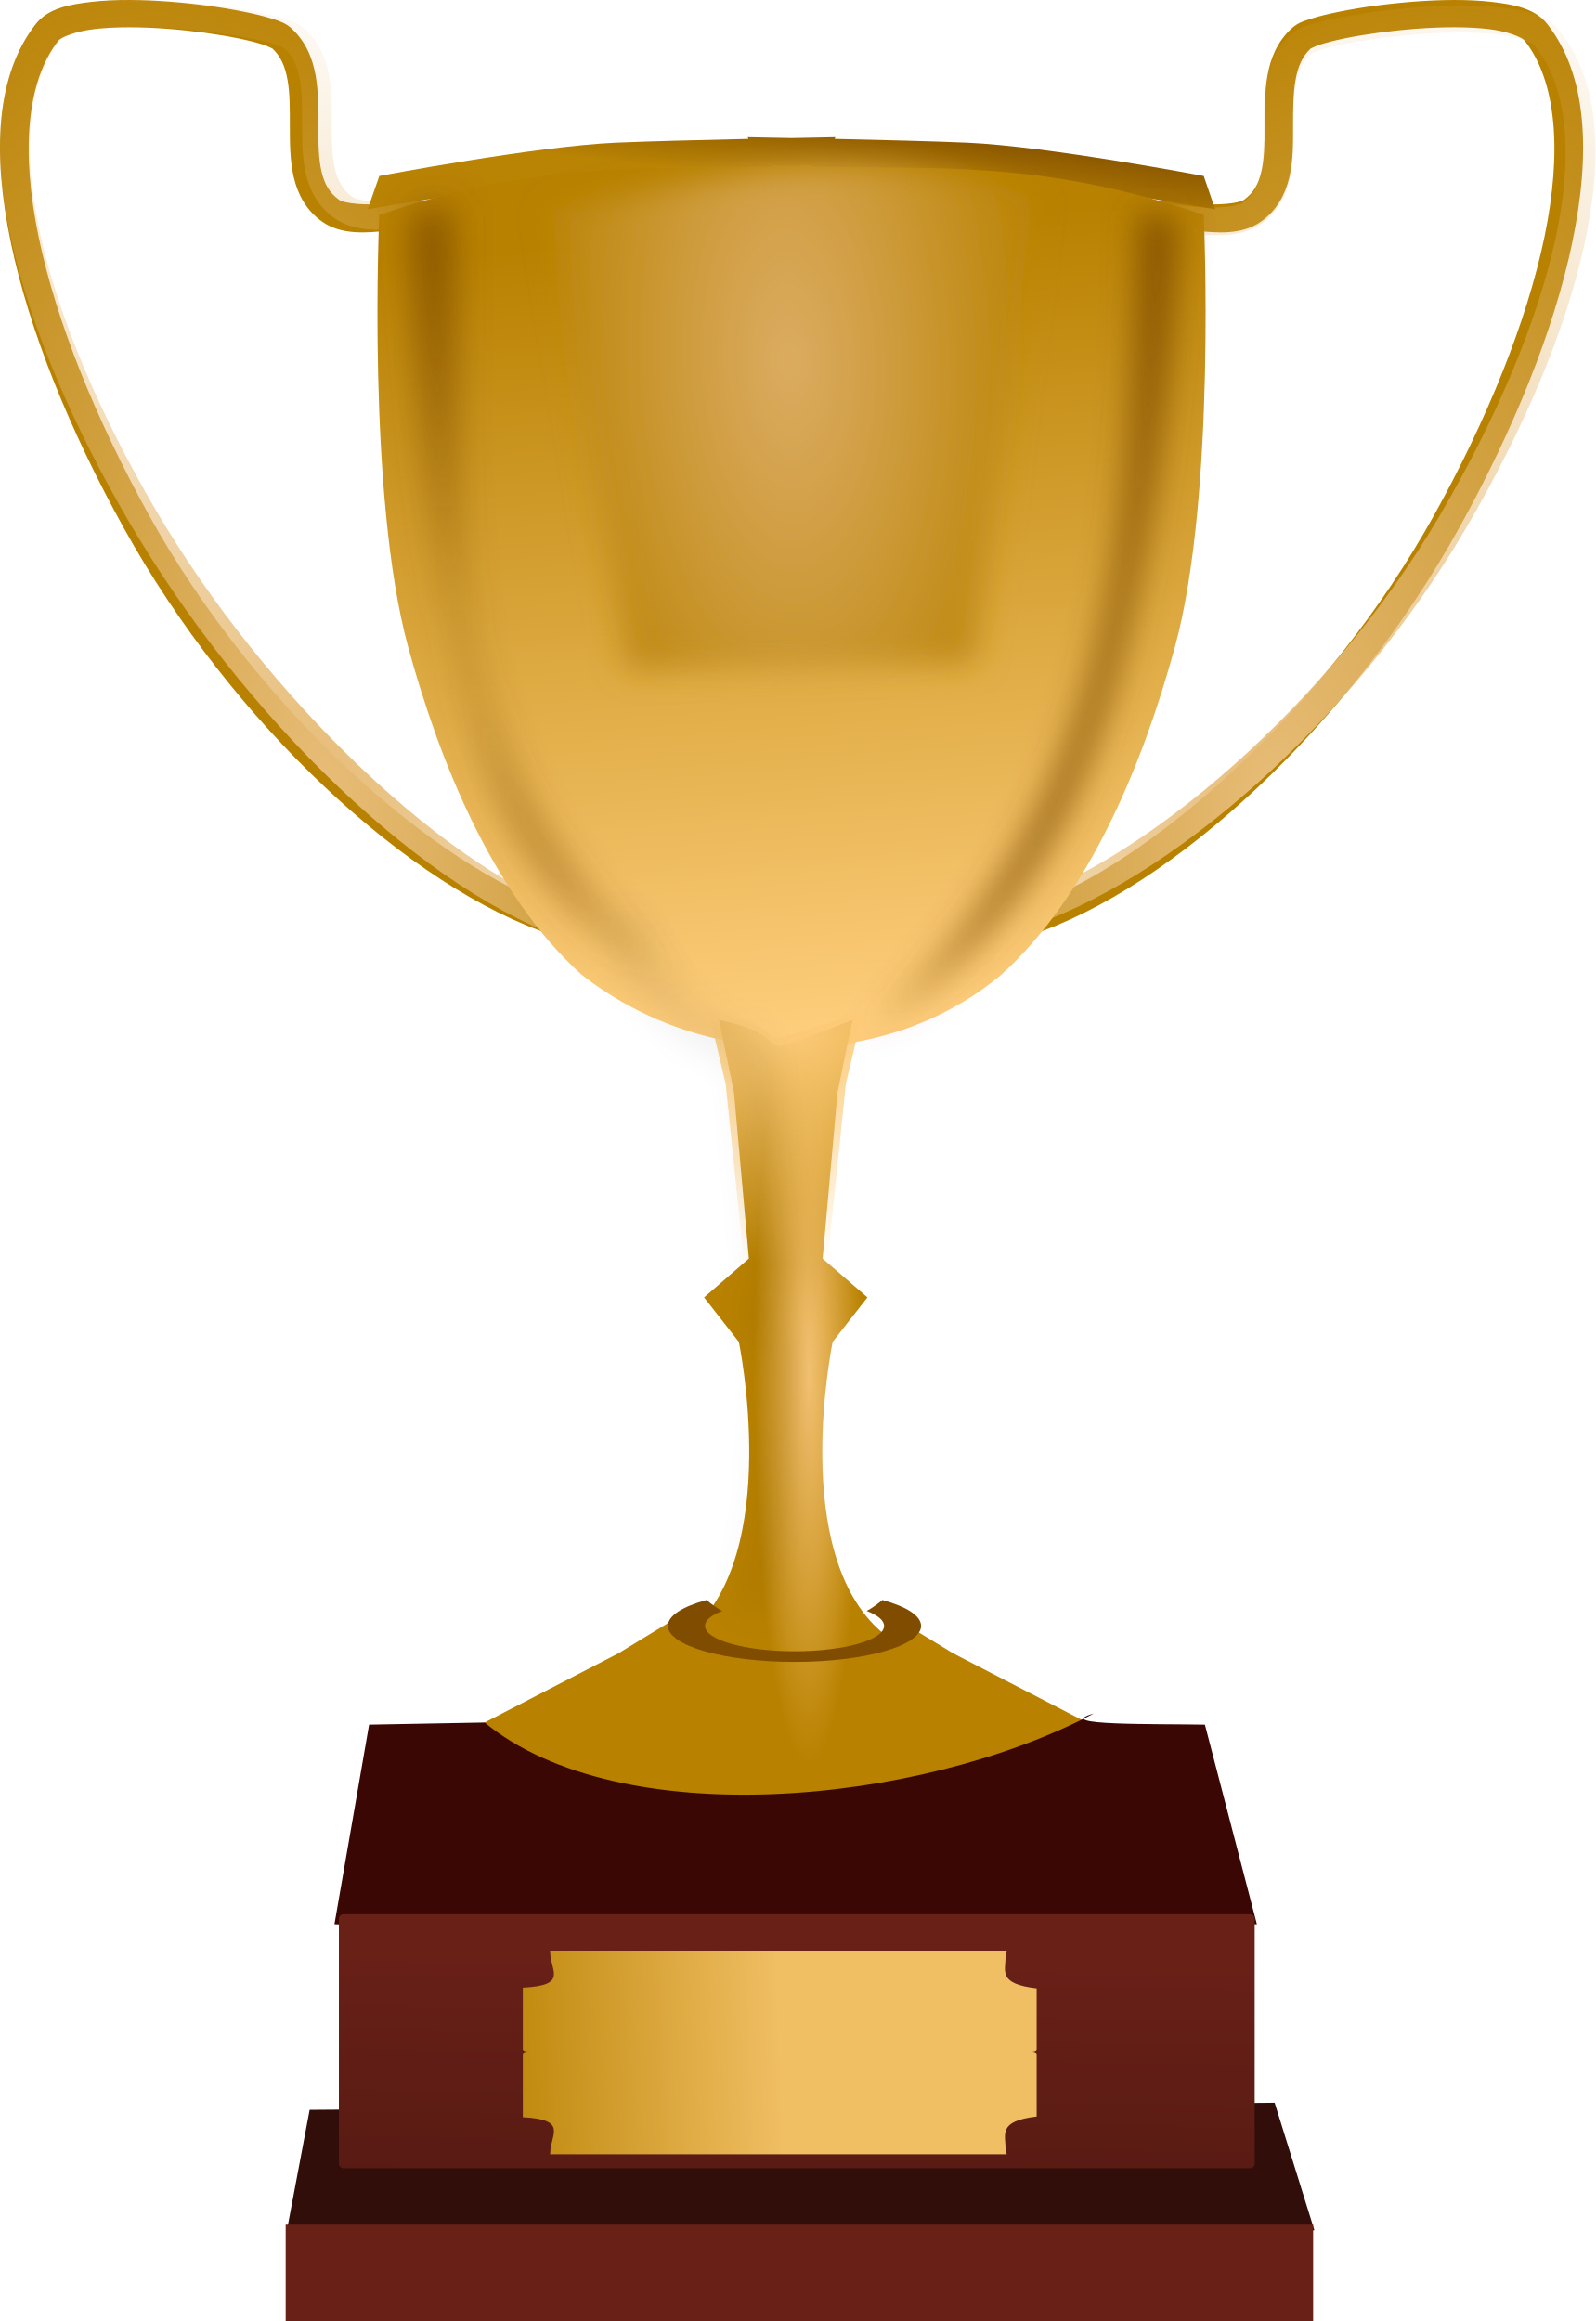
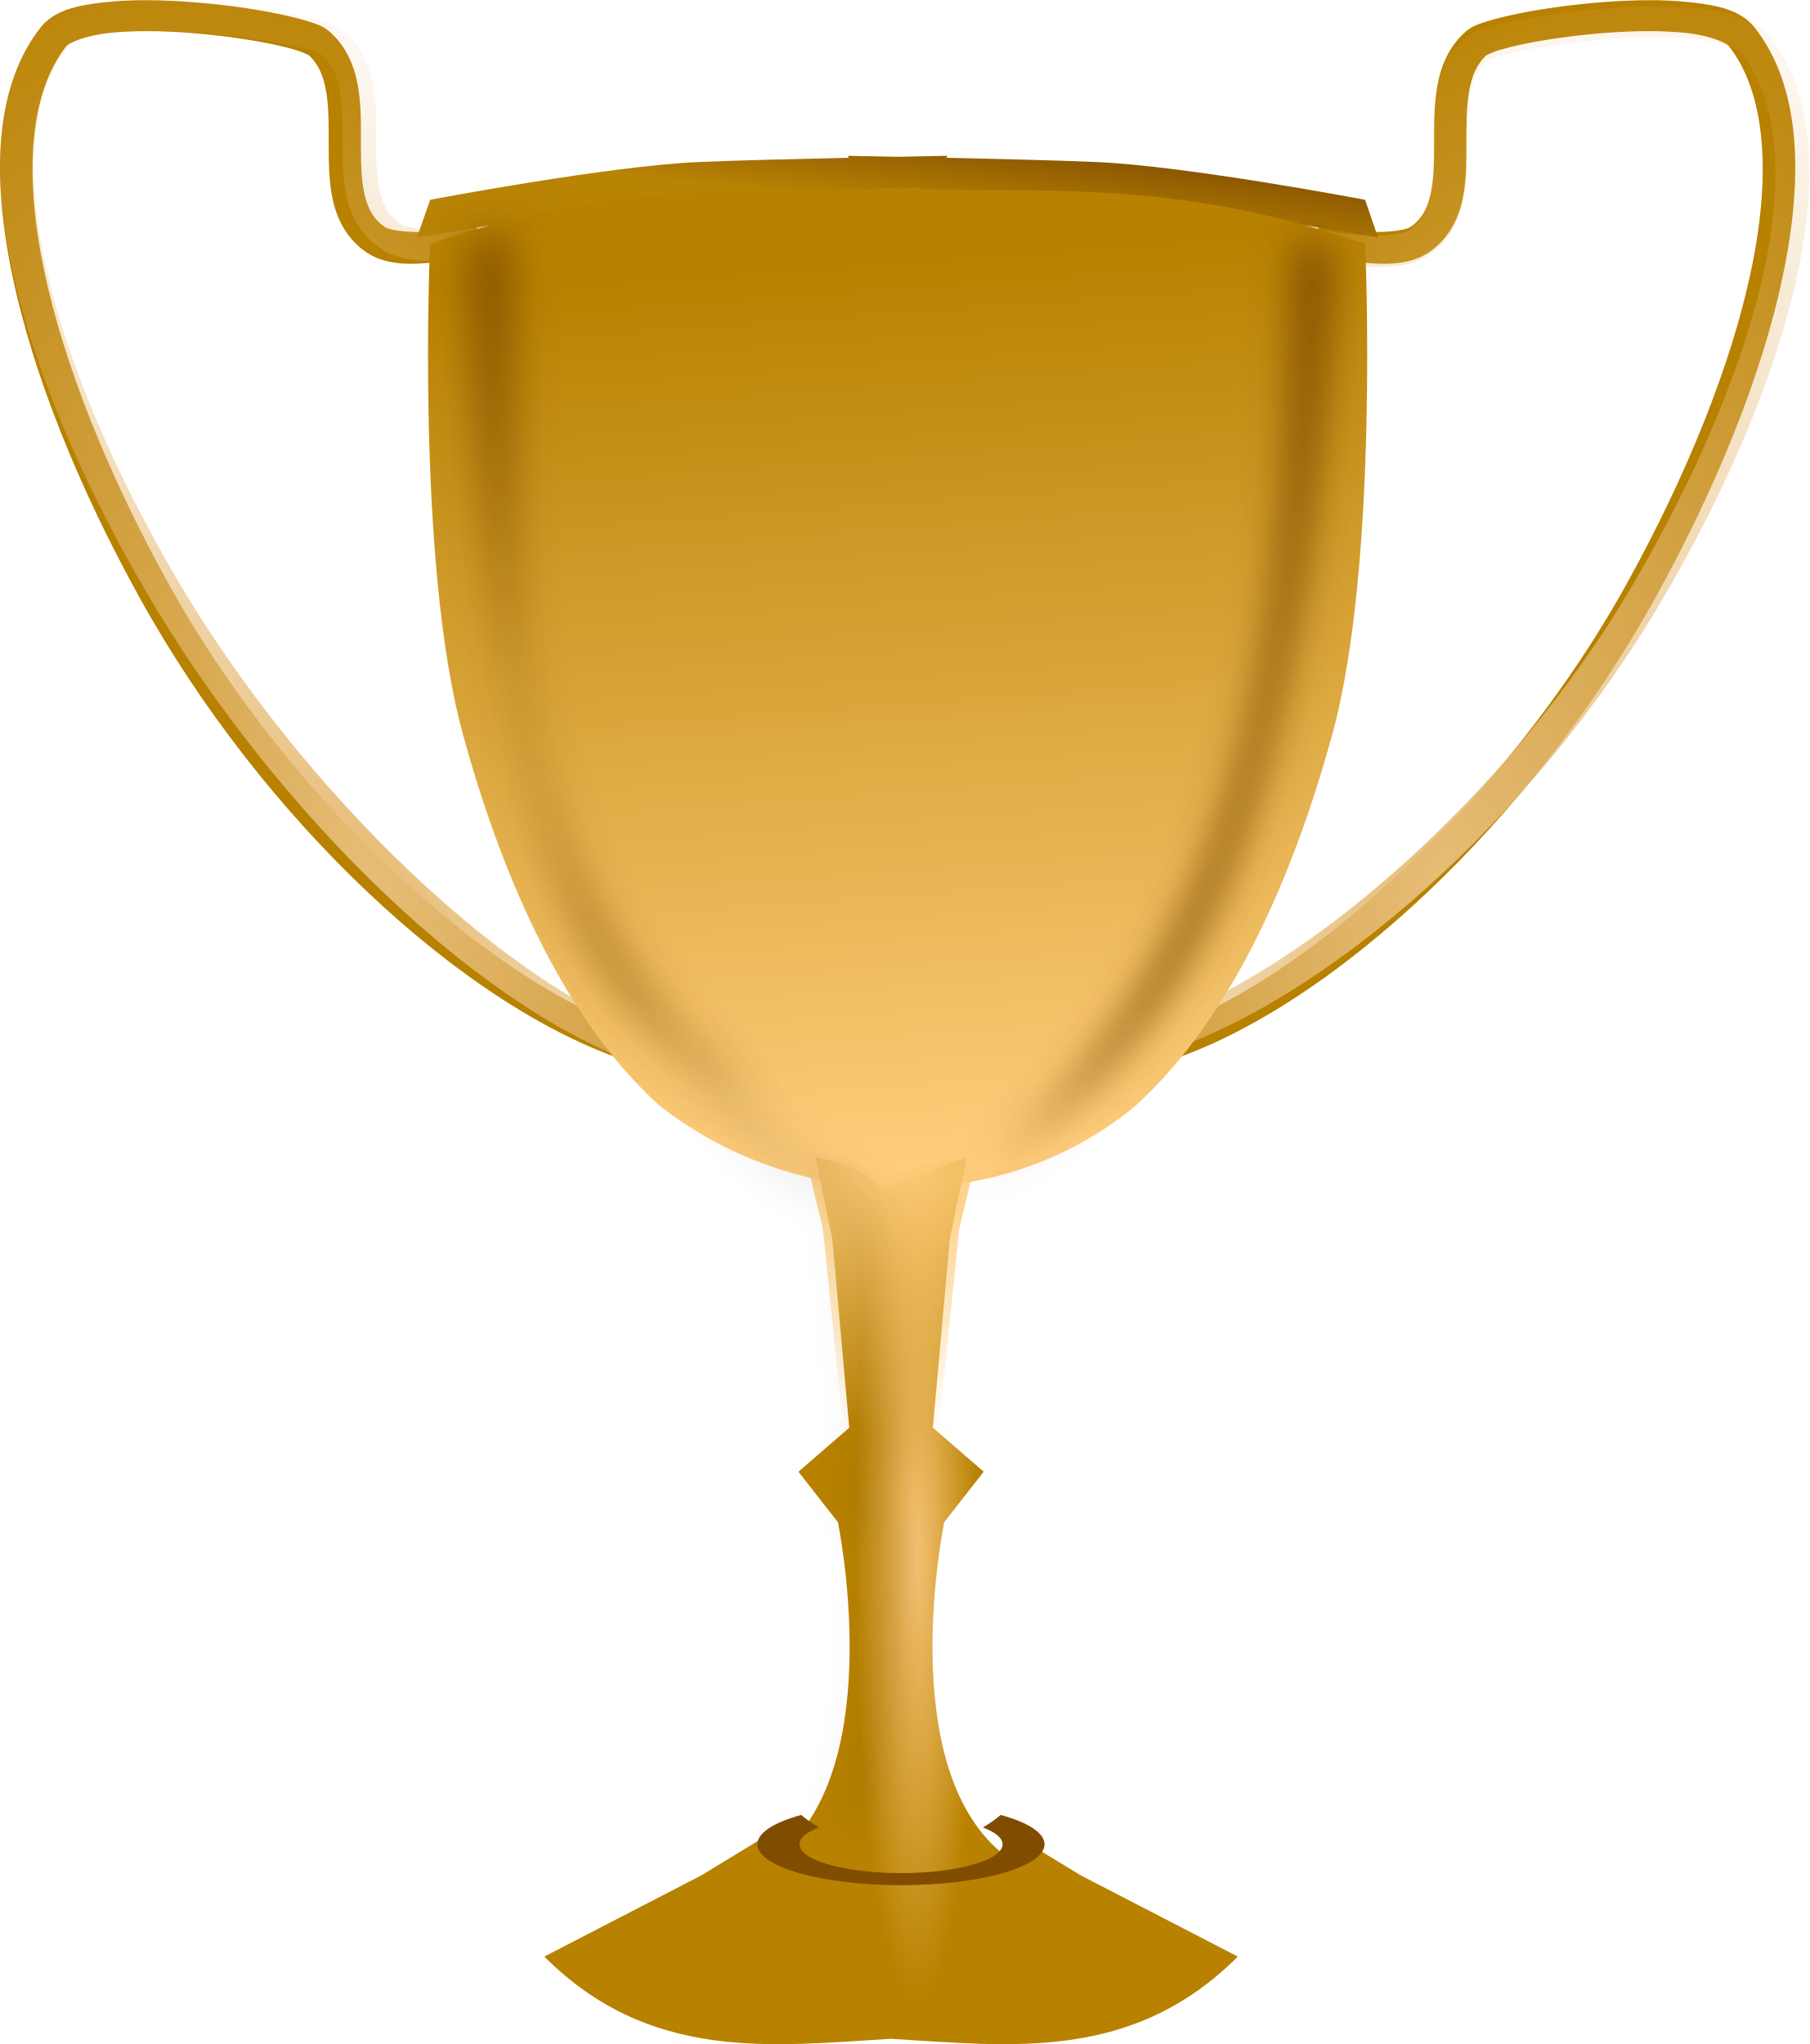
- <svg xmlns="http://www.w3.org/2000/svg" xmlns:xlink="http://www.w3.org/1999/xlink" width="31.22mm" height="45.418mm" viewBox="0 0 31.22 45.418" version="1.1" id="svg8">
-   <defs id="defs2">
-     <filter id="m">
-       <feGaussianBlur id="feGaussianBlur815" stdDeviation="2.732" />
+ <svg xmlns="http://www.w3.org/2000/svg" xmlns:xlink="http://www.w3.org/1999/xlink" width="31.22mm" height="35.265mm" version="1.1" viewBox="0 0 31.22 35.265">
+   <defs>
+     <filter id="o" x="-.138" y="-.051" width="1.276" height="1.102">
+       <feGaussianBlur stdDeviation="3.252" />
    </filter>
-     <filter height="1.102" width="1.276" y="-0.051" x="-0.138" id="o">
-       <feGaussianBlur id="feGaussianBlur818" stdDeviation="3.252" />
+     <filter id="n" x="-.127" y="-.047" width="1.255" height="1.094">
+       <feGaussianBlur stdDeviation="3.001" />
    </filter>
-     <filter height="1.094" width="1.255" y="-0.047" x="-0.127" id="n">
-       <feGaussianBlur id="feGaussianBlur821" stdDeviation="3.001" />
-     </filter>
-     <filter height="1.135" width="1.573" y="-0.067" x="-0.286" id="l">
-       <feGaussianBlur id="feGaussianBlur824" stdDeviation="2.148" />
-     </filter>
-     <filter height="9.171" width="1.266" y="-4.085" x="-0.133" id="k">
-       <feGaussianBlur id="feGaussianBlur827" stdDeviation="9.362" />
+     <filter id="l" x="-.286" y="-.067" width="1.573" height="1.135">
+       <feGaussianBlur stdDeviation="2.148" />
    </filter>
    <linearGradient id="a">
-       <stop id="stop830" offset="0" stop-color="#e7bc77" />
-       <stop id="stop832" offset="1" stop-opacity="0" stop-color="#e7bc77" />
+       <stop stop-color="#e7bc77" offset="0" />
+       <stop stop-color="#e7bc77" stop-opacity="0" offset="1" />
    </linearGradient>
-     <linearGradient gradientUnits="userSpaceOnUse" y2="284" y1="231.06" x2="64.283" x1="65.269" id="i">
-       <stop id="stop835" offset="0" stop-color="#692017" />
-       <stop id="stop837" offset="1" stop-color="#46150f" />
+     <linearGradient id="h" x1="88.013" x2="94.416" y1="41.805" y2="129.76" gradientUnits="userSpaceOnUse">
+       <stop stop-color="#b88100" offset="0" />
+       <stop stop-color="#fecd7b" offset="1" />
    </linearGradient>
-     <linearGradient gradientUnits="userSpaceOnUse" y2="129.76" y1="41.805" x2="94.416" x1="88.013" id="h">
-       <stop id="stop840" offset="0" stop-color="#b88100" />
-       <stop id="stop842" offset="1" stop-color="#fecd7b" />
+     <linearGradient id="g" x1="107.5" x2="106.5" y1="28" y2="36.5" gradientUnits="userSpaceOnUse">
+       <stop stop-color="#804d00" offset="0" />
+       <stop stop-color="#b98304" offset="1" />
    </linearGradient>
-     <linearGradient gradientUnits="userSpaceOnUse" y2="36.5" y1="28" x2="106.5" x1="107.5" id="g">
-       <stop id="stop845" offset="0" stop-color="#804d00" />
-       <stop id="stop847" offset="1" stop-color="#b98304" />
-     </linearGradient>
-     <linearGradient gradientUnits="userSpaceOnUse" gradientTransform="matrix(1,0,0,1.2162,0,-965.81)" y2="995.36" y1="993.86" x2="64.5" x1="98.5" id="j">
-       <stop id="stop850" offset="0" stop-color="#f0be63" />
-       <stop id="stop852" offset="1" stop-color="#b88100" />
-     </linearGradient>
-     <radialGradient gradientUnits="userSpaceOnUse" gradientTransform="matrix(-1.1182,0.05513,-0.09068,-2.5015,-764.72,1065.3)" r="42.421" cy="316.24" cx="-197.15" id="b">
-       <stop id="stop855" offset="0" stop-color="#dcac62" />
-       <stop id="stop857" offset="1" stop-color="#b88100" />
+     <radialGradient id="f" cx="-192.94" cy="403.74" r="62.047" gradientTransform="matrix(-6.2412e-8 .41682 -.75285 -9.9457e-8 403.49 210.47)" gradientUnits="userSpaceOnUse">
+       <stop stop-color="#fcca77" offset="0" />
+       <stop stop-color="#fcca77" stop-opacity="0" offset="1" />
    </radialGradient>
-     <radialGradient gradientUnits="userSpaceOnUse" gradientTransform="matrix(-6.2412e-8,0.41682,-0.75285,-9.9457e-8,403.49,210.47)" r="62.047" cy="403.74" cx="-192.94" id="f">
-       <stop id="stop860" offset="0" stop-color="#fcca77" />
-       <stop id="stop862" offset="1" stop-opacity="0" stop-color="#fcca77" />
+     <radialGradient id="e" cx="-188.9" cy="456.47" r="62.047" gradientTransform="matrix(-.0979 7.1629e-8 -4.4104e-7 -.69934 83.203 487.13)" gradientUnits="userSpaceOnUse">
+       <stop stop-color="#f6c374" offset="0" />
+       <stop stop-color="#b88100" offset="1" />
    </radialGradient>
-     <radialGradient gradientUnits="userSpaceOnUse" gradientTransform="matrix(-0.0979,7.1629e-8,-4.4104e-7,-0.69934,83.203,487.13)" r="62.047" cy="456.47" cx="-188.9" id="e">
-       <stop id="stop865" offset="0" stop-color="#f6c374" />
-       <stop id="stop867" offset="1" stop-color="#b88100" />
-     </radialGradient>
-     <radialGradient xlink:href="#a" gradientUnits="userSpaceOnUse" gradientTransform="matrix(-0.61828,-1.9302,1.0465,-0.30931,-456.37,-327.18)" r="49.711" cy="320.53" cx="-273.75" id="d" />
-     <radialGradient xlink:href="#a" gradientUnits="userSpaceOnUse" gradientTransform="matrix(0.61828,-1.9302,-1.0465,-0.30931,657.37,-326.56)" r="49.711" cy="320.53" cx="-273.75" id="c" />
+     <radialGradient id="d" cx="-273.75" cy="320.53" r="49.711" gradientTransform="matrix(-.61828 -1.9302 1.0465 -.30931 -456.37 -327.18)" gradientUnits="userSpaceOnUse" xlink:href="#a" />
+     <radialGradient id="c" cx="-273.75" cy="320.53" r="49.711" gradientTransform="matrix(.61828 -1.9302 -1.0465 -.30931 657.37 -326.56)" gradientUnits="userSpaceOnUse" xlink:href="#a" />
  </defs>
-   <g id="layer1" transform="translate(-60.67557,-116.7615)">
-     <g id="g973" transform="matrix(0.1763889,0,0,0.1763889,58.55887,114.0262)">
-       <path id="path874" d="m 173.25,15.508 c -1.458,0.004 -2.961,0.076 -4.457,0.19 -2.992,0.229 -5.922,0.642 -8.28,1.123 -1.179,0.24 -2.221,0.49 -3.07,0.761 -0.849,0.271 -1.451,0.447 -2.12,1.047 -1.613,1.446 -2.374,3.34 -2.714,5.233 -0.34,1.893 -0.317,3.828 -0.317,5.67 5.2e-4,1.843 -0.031,3.59 -0.357,4.985 -0.326,1.395 -0.857,2.399 -1.941,3.159 -0.585,0.409 -2.955,0.641 -5.051,0.419 -2.096,-0.223 -3.882,-0.666 -3.882,-0.666 l -0.792,2.93 c 0,0 1.979,0.492 4.338,0.742 2.359,0.251 5.131,0.494 7.25,-0.989 1.801,-1.261 2.738,-3.078 3.169,-4.928 0.432,-1.851 0.417,-3.789 0.416,-5.651 -5.2e-4,-1.862 0.007,-3.652 0.277,-5.157 0.27,-1.505 0.765,-2.662 1.743,-3.539 -0.17,0.153 0.31,-0.163 0.99,-0.381 0.681,-0.217 1.615,-0.461 2.714,-0.685 2.197,-0.448 5.031,-0.847 7.884,-1.066 2.853,-0.218 5.734,-0.238 8.003,0.019 2.268,0.257 3.812,0.952 4.081,1.294 3.546,4.525 4.153,12.335 2.199,21.749 -1.954,9.414 -6.385,20.327 -12.262,30.921 -11.754,21.187 -31.531,39.039 -45.916,43.744 l 1.01,2.873 c 16.125,-5.275 35.699,-23.596 47.679,-45.19 5.99,-10.797 10.538,-21.927 12.579,-31.758 2.041,-9.831 1.678,-18.486 -2.773,-24.166 -1.351,-1.724 -3.622,-2.18 -6.22,-2.474 -1.299,-0.147 -2.722,-0.213 -4.18,-0.209 z" style="fill:#b88100" />
-       <path id="path876" d="m 174.04,16.123 c 1.52,-0.004 2.982,0.062 4.336,0.207 2.708,0.291 5.075,0.741 6.484,2.445 4.64,5.614 5.018,14.168 2.891,23.885 -2.127,9.717 -6.847,20.717 -13.091,31.389 -12.487,21.344 -32.827,39.428 -49.635,44.642 l -1.053,-2.84 c 14.994,-4.651 35.525,-22.271 47.777,-43.212 6.126,-10.471 10.744,-21.256 12.781,-30.562 2.037,-9.306 1.404,-17.025 -2.292,-21.497 -0.28,-0.338 -1.889,-1.025 -4.253,-1.279 -2.364,-0.254 -5.368,-0.235 -8.342,-0.019 -2.974,0.216 -5.928,0.61 -8.218,1.053 -1.145,0.221 -2.119,0.462 -2.829,0.677 -0.71,0.215 -1.21,0.527 -1.032,0.376 -1.02,0.867 -1.535,2.011 -1.817,3.498 -0.282,1.487 -0.269,3.256 -0.268,5.097 5.5e-4,1.84 -0.004,3.757 -0.454,5.586 -0.45,1.829 -1.427,3.625 -3.304,4.871 -2.209,1.466 -5.098,1.226 -7.557,0.978 -2.459,-0.248 -4.522,-0.733 -4.522,-0.733 l 0.826,-2.896 c 0,0 1.862,0.438 4.047,0.658 2.185,0.22 4.656,-0.009 5.265,-0.414 1.131,-0.751 1.705,-1.743 2.044,-3.122 0.339,-1.379 0.372,-3.106 0.372,-4.928 -5.4e-4,-1.821 -0.045,-3.734 0.31,-5.604 0.354,-1.871 1.147,-3.743 2.829,-5.172 0.697,-0.593 1.345,-0.767 2.23,-1.034 0.885,-0.268 1.951,-0.515 3.18,-0.752 2.458,-0.475 5.512,-0.883 8.631,-1.11 1.559,-0.113 3.147,-0.185 4.666,-0.188 z" style="fill:url(#c)" />
-       <path id="path878" d="m 26.346,15.508 c -1.458,-0.004 -2.861,0.062 -4.16,0.209 -2.598,0.294 -4.869,0.75 -6.22,2.474 -4.451,5.68 -4.814,14.335 -2.773,24.166 2.04,9.831 6.569,20.961 12.559,31.758 11.98,21.595 31.574,39.916 47.699,45.19 l 1.01,-2.873 c -14.385,-4.706 -34.162,-22.557 -45.916,-43.744 -5.877,-10.594 -10.308,-21.506 -12.262,-30.921 -1.954,-9.415 -1.347,-17.225 2.199,-21.749 0.268,-0.342 1.812,-1.037 4.081,-1.294 2.268,-0.257 5.15,-0.238 8.003,-0.019 2.853,0.219 5.687,0.618 7.884,1.066 1.098,0.224 2.033,0.468 2.714,0.685 0.681,0.217 1.161,0.533 0.99,0.381 0.978,0.877 1.473,2.035 1.743,3.539 0.27,1.505 0.258,3.295 0.258,5.157 -5.2e-4,1.862 0.004,3.801 0.436,5.651 0.432,1.85 1.369,3.668 3.169,4.928 2.119,1.483 4.891,1.24 7.25,0.989 2.359,-0.251 4.338,-0.742 4.338,-0.742 l -0.792,-2.93 c 0,0 -1.787,0.443 -3.882,0.666 -2.096,0.223 -4.466,-0.009 -5.051,-0.419 -1.085,-0.759 -1.635,-1.763 -1.961,-3.159 -0.326,-1.395 -0.357,-3.143 -0.357,-4.985 5.2e-4,-1.843 0.043,-3.778 -0.297,-5.67 -0.34,-1.893 -1.101,-3.787 -2.714,-5.233 -0.669,-0.6 -1.29,-0.776 -2.139,-1.047 -0.849,-0.271 -1.871,-0.521 -3.051,-0.761 -2.358,-0.481 -5.288,-0.894 -8.28,-1.123 -1.496,-0.115 -3.019,-0.187 -4.477,-0.19 z" style="fill:#b88100" />
-       <path id="path880" d="m 26.954,15.508 c -1.52,-0.004 -2.982,0.062 -4.336,0.207 -2.708,0.291 -5.075,0.741 -6.484,2.445 -4.64,5.614 -5.018,14.168 -2.891,23.885 2.127,9.717 6.847,20.717 13.091,31.389 12.487,21.344 32.827,41.428 49.635,46.642 l 1.053,-2.84 c -14.994,-4.651 -35.525,-24.271 -47.777,-45.212 -6.126,-10.471 -10.744,-21.256 -12.781,-30.562 -2.037,-9.306 -1.404,-17.025 2.292,-21.497 0.28,-0.338 1.889,-1.025 4.253,-1.279 2.364,-0.254 5.368,-0.235 8.342,-0.019 2.974,0.216 5.928,0.61 8.218,1.053 1.145,0.221 2.119,0.462 2.829,0.677 0.71,0.215 1.21,0.527 1.032,0.376 1.02,0.867 1.535,2.011 1.817,3.498 0.282,1.487 0.269,3.256 0.268,5.097 -5.5e-4,1.84 0.004,3.757 0.454,5.586 0.45,1.829 1.427,3.625 3.304,4.871 2.209,1.466 5.099,1.226 7.557,0.978 2.459,-0.248 4.522,-0.733 4.522,-0.733 l -0.826,-2.896 c 0,0 -1.862,0.438 -4.047,0.658 -2.185,0.22 -4.656,-0.009 -5.265,-0.414 -1.131,-0.751 -1.705,-1.743 -2.044,-3.122 -0.339,-1.379 -0.372,-3.106 -0.372,-4.928 5.5e-4,-1.821 0.045,-3.734 -0.31,-5.604 -0.354,-1.871 -1.148,-3.743 -2.829,-5.172 -0.697,-0.593 -1.345,-0.767 -2.23,-1.034 -0.885,-0.268 -1.951,-0.515 -3.18,-0.752 -2.458,-0.475 -5.512,-0.883 -8.631,-1.11 -1.559,-0.113 -3.147,-0.185 -4.666,-0.188 z" style="fill:url(#d)" />
-       <path id="path882" d="m 46.35,249.57 107.05,-0.786 4.408,14.147 h -113.98 z" style="fill:#310e0a" />
-       <path id="path884" d="m 94.944,30.73 0.079,0.19 c -5.048,0.112 -10.94,0.256 -14.698,0.419 -8.835,0.381 -26.247,3.692 -26.247,3.692 l -1.288,3.692 c 0,0 18.718,-3.314 28.188,-3.692 6.343,-0.253 14.721,-0.754 18.838,-1.008 4.13,0.255 12.486,0.756 18.818,1.008 9.47,0.377 28.168,3.692 28.168,3.692 l -1.268,-3.692 c 0,0 -17.411,-3.31 -26.247,-3.692 -3.758,-0.162 -9.65,-0.307 -14.698,-0.419 L 104.669,30.73 99.816,30.825 C 97.988,30.79 94.943,30.73 94.943,30.73 Z" style="fill:url(#g)" />
-       <path id="path886" d="m 97.499,33.813 v 0.19 c -13.348,0.341 -25.524,-0.82 -43.421,5.347 0,0 -1.422,31.089 3.209,47.971 3.454,12.591 9.336,27.351 19.195,36.287 14.011,10.988 34.003,10.628 46.63,0 9.859,-8.936 15.76,-23.696 19.215,-36.287 4.631,-16.881 3.209,-47.971 3.209,-47.971 -17.906,-6.17 -30.085,-5.024 -43.441,-5.366 v -0.171 l -2.298,0.114 c -0.757,-0.03 -1.53,-0.07 -2.298,-0.114 z" style="fill:url(#h)" />
-       <path id="path888" d="m 91.761,128.65 1.657,8.002 1.657,18.482 -4.971,4.306 3.861,4.935 c 0,0 4.877,23.37 -5.456,32.212 -2.353,2.014 -2.14,-1.175 -2.14,-1.175 l -5.755,3.507 -15.368,7.945 c 10.325,10.323 22.174,8.747 33.911,8.041 11.738,0.706 23.603,2.282 33.928,-8.041 l -15.368,-7.945 -5.755,-3.507 c 0,0 0.213,3.189 -2.14,1.175 -10.333,-8.843 -5.456,-32.212 -5.456,-32.212 l 3.861,-4.935 -4.971,-4.306 1.657,-18.482 1.657,-8.002 c -13.445,5.184 -4.561,2.208 -14.812,0 z" style="fill:url(#e)" />
-       <path id="path890" d="m 65.764,206.6 -12.82,0.237 -3.844,22.136 c 36.987,1.329 64.854,0.282 102.33,0 l -5.765,-22.136 c -5.239,-0.104 -17.166,0.128 -12.32,-1.237 -19.431,10.211 -52.627,13.288 -67.586,1 z" style="fill:#3a0704" />
-       <path id="path892" d="m 90.378,193.01 c -2.649,0.725 -4.29,1.744 -4.29,2.873 0,2.206 6.296,3.996 14.054,3.996 7.758,0 14.036,-1.79 14.036,-3.996 0,-1.129 -1.642,-2.148 -4.29,-2.873 -0.515,0.443 -1.095,0.854 -1.738,1.218 1.2,0.467 1.923,1.033 1.923,1.655 0,1.559 -4.448,2.816 -9.93,2.816 -5.483,0 -9.93,-1.257 -9.93,-2.816 0,-0.622 0.705,-1.188 1.905,-1.655 -0.643,-0.364 -1.223,-0.774 -1.738,-1.218 z" style="fill:#804d00" />
-       <path id="path894" d="m -592.13,378.35 c -24.342,-21.175 -40.342,-23.958 -46.467,-141.42 l 6.061,-2.02 c 0.997,55.244 -7.934,101.35 40.406,143.44 z" transform="matrix(0.63388,0,0,0.60891,462.71,-104.92)" style="fill:#804d00;filter:url(#o)" />
-       <path id="path896" d="m -561.83,388.45 c 24.342,-21.175 50.443,-33.049 56.569,-150.51 l -6.061,-2.02 c -0.997,55.244 -2.167,110.44 -50.508,152.53 z" transform="matrix(0.63388,0,0,0.60891,462.71,-104.92)" style="fill:#804d00;filter:url(#n)" />
-       <path id="path898" d="m -614.36,236.18 13.132,83.573 60.609,-1.145 10.102,-84.718 c -29.798,-11.819 -56.632,-3.486 -83.843,2.29 z" transform="matrix(0.63388,0,0,0.60891,462.71,-104.92)" style="fill:url(#b);filter:url(#m)" />
-       <path id="path900" d="m 90.579,127.65 1.921,8.092 1.921,18.689 -5.764,4.354 4.477,4.99 c 0,0 5.635,21.095 -6.992,30.518 -2.875,2.146 -2.615,-1.252 -2.615,-1.252 l -7.032,3.738 -16.659,9.961 c 11.972,10.438 25.71,8.845 39.32,8.13 13.611,0.714 27.368,2.308 39.34,-8.13 l -16.659,-9.961 -7.032,-3.738 c 0,0 0.261,3.398 -2.615,1.252 -12.627,-9.424 -6.992,-30.518 -6.992,-30.518 l 4.477,-4.99 -5.764,-4.354 1.921,-18.689 1.921,-8.092 c -15.589,5.242 -5.289,2.232 -17.174,0 z" style="fill:url(#f)" />
-       <path id="path902" d="M 50.103,227.868 H 150.676 a 0.509,0.509 0 0 1 0.509,0.509 v 27.161 a 0.509,0.509 0 0 1 -0.509,0.509 H 50.103 a 0.509,0.509 0 0 1 -0.509,-0.509 v -27.161 a 0.509,0.509 0 0 1 0.509,-0.509" style="fill:url(#i)" />
-       <path id="path904" d="m 43.69,262.31 h 113.98 v 10.687 H 43.69 Z" style="fill:#692017" />
-       <path id="path906" d="m 73.006,232 c 0.004,0.043 0.033,0.083 0.033,0.126 0,1.994 2.059,3.64 -3.04,3.887 v 6.857 c 0,0.143 0.232,0.253 0.532,0.253 -0.3,0 -0.532,0.107 -0.532,0.253 v 7.015 c 5.099,0.252 3.04,1.942 3.04,3.982 0,0.044 -0.03,0.083 -0.033,0.126 h 50.682 c -0.063,-0.169 -0.133,-0.346 -0.133,-0.521 0,-1.713 -0.886,-3.152 3.444,-3.666 v -6.936 c 0,-0.146 -0.232,-0.253 -0.532,-0.253 0.3,0 0.532,-0.11 0.532,-0.253 v -6.778 c -4.33,-0.502 -3.444,-1.912 -3.444,-3.587 0,-0.171 0.07,-0.34 0.133,-0.506 z" style="fill:url(#j)" />
-       <path id="path908" d="m 95.5,194 2.5,-11.5 1,-16.5 -3,-4.5 2,-3 L 95.5,132 C 86.966,129.387 82.886,124.102 81,117.5" style="opacity:0.224;fill:none;stroke:#000000;filter:url(#l)" />
+   <g transform="translate(-72.081 -69.428)">
+     <g transform="translate(11.405 -47.334)">
+       <g transform="matrix(.17639 0 0 .17639 58.559 114.03)">
+         <path d="m173.25 15.508c-1.458 4e-3 -2.961 0.076-4.457 0.19-2.992 0.229-5.922 0.642-8.28 1.123-1.179 0.24-2.221 0.49-3.07 0.761s-1.451 0.447-2.12 1.047c-1.613 1.446-2.374 3.34-2.714 5.233s-0.317 3.828-0.317 5.67-0.031 3.59-0.357 4.985-0.857 2.399-1.941 3.159c-0.585 0.409-2.955 0.641-5.051 0.419s-3.882-0.666-3.882-0.666l-0.792 2.93s1.979 0.492 4.338 0.742 5.131 0.494 7.25-0.989c1.801-1.261 2.738-3.078 3.169-4.928s0.417-3.789 0.416-5.651 7e-3 -3.652 0.277-5.157 0.765-2.662 1.743-3.539c-0.17 0.153 0.31-0.163 0.99-0.381s1.615-0.461 2.714-0.685c2.197-0.448 5.031-0.847 7.884-1.066s5.734-0.238 8.003 0.019 3.812 0.952 4.081 1.294c3.546 4.525 4.153 12.335 2.199 21.749s-6.385 20.327-12.262 30.921c-11.754 21.187-31.531 39.039-45.916 43.744l1.01 2.873c16.125-5.275 35.699-23.596 47.679-45.19 5.99-10.797 10.538-21.927 12.579-31.758s1.678-18.486-2.773-24.166c-1.351-1.724-3.622-2.18-6.22-2.474-1.299-0.147-2.722-0.213-4.18-0.209z" style="fill:#b88100" />
+         <path d="m174.04 16.123c1.52-4e-3 2.982 0.062 4.336 0.207 2.708 0.291 5.075 0.741 6.484 2.445 4.64 5.614 5.018 14.168 2.891 23.885s-6.847 20.717-13.091 31.389c-12.487 21.344-32.827 39.428-49.635 44.642l-1.053-2.84c14.994-4.651 35.525-22.271 47.777-43.212 6.126-10.471 10.744-21.256 12.781-30.562s1.404-17.025-2.292-21.497c-0.28-0.338-1.889-1.025-4.253-1.279s-5.368-0.235-8.342-0.019-5.928 0.61-8.218 1.053c-1.145 0.221-2.119 0.462-2.829 0.677s-1.21 0.527-1.032 0.376c-1.02 0.867-1.535 2.011-1.817 3.498s-0.269 3.256-0.268 5.097-4e-3 3.757-0.454 5.586-1.427 3.625-3.304 4.871c-2.209 1.466-5.098 1.226-7.557 0.978s-4.522-0.733-4.522-0.733l0.826-2.896s1.862 0.438 4.047 0.658 4.656-9e-3 5.265-0.414c1.131-0.751 1.705-1.743 2.044-3.122s0.372-3.106 0.372-4.928-0.045-3.734 0.31-5.604 1.147-3.743 2.829-5.172c0.697-0.593 1.345-0.767 2.23-1.034s1.951-0.515 3.18-0.752c2.458-0.475 5.512-0.883 8.631-1.11 1.559-0.113 3.147-0.185 4.666-0.188z" style="fill:url(#c)" />
+         <path d="m26.346 15.508c-1.458-4e-3 -2.861 0.062-4.16 0.209-2.598 0.294-4.869 0.75-6.22 2.474-4.451 5.68-4.814 14.335-2.773 24.166s6.569 20.961 12.559 31.758c11.98 21.595 31.574 39.916 47.699 45.19l1.01-2.873c-14.385-4.706-34.162-22.557-45.916-43.744-5.877-10.594-10.308-21.506-12.262-30.921s-1.347-17.225 2.199-21.749c0.268-0.342 1.812-1.037 4.081-1.294s5.15-0.238 8.003-0.019 5.687 0.618 7.884 1.066c1.098 0.224 2.033 0.468 2.714 0.685s1.161 0.533 0.99 0.381c0.978 0.877 1.473 2.035 1.743 3.539s0.258 3.295 0.258 5.157 4e-3 3.801 0.436 5.651 1.369 3.668 3.169 4.928c2.119 1.483 4.891 1.24 7.25 0.989s4.338-0.742 4.338-0.742l-0.792-2.93s-1.787 0.443-3.882 0.666-4.466-9e-3 -5.051-0.419c-1.085-0.759-1.635-1.763-1.961-3.159s-0.357-3.143-0.357-4.985 0.043-3.778-0.297-5.67-1.101-3.787-2.714-5.233c-0.669-0.6-1.29-0.776-2.139-1.047s-1.871-0.521-3.051-0.761c-2.358-0.481-5.288-0.894-8.28-1.123-1.496-0.115-3.019-0.187-4.477-0.19z" style="fill:#b88100" />
+         <path d="m26.954 15.508c-1.52-4e-3 -2.982 0.062-4.336 0.207-2.708 0.291-5.075 0.741-6.484 2.445-4.64 5.614-5.018 14.168-2.891 23.885s6.847 20.717 13.091 31.389c12.487 21.344 32.827 41.428 49.635 46.642l1.053-2.84c-14.994-4.651-35.525-24.271-47.777-45.212-6.126-10.471-10.744-21.256-12.781-30.562s-1.404-17.025 2.292-21.497c0.28-0.338 1.889-1.025 4.253-1.279s5.368-0.235 8.342-0.019 5.928 0.61 8.218 1.053c1.145 0.221 2.119 0.462 2.829 0.677s1.21 0.527 1.032 0.376c1.02 0.867 1.535 2.011 1.817 3.498s0.269 3.256 0.268 5.097 4e-3 3.757 0.454 5.586 1.427 3.625 3.304 4.871c2.209 1.466 5.099 1.226 7.557 0.978s4.522-0.733 4.522-0.733l-0.826-2.896s-1.862 0.438-4.047 0.658-4.656-9e-3 -5.265-0.414c-1.131-0.751-1.705-1.743-2.044-3.122s-0.372-3.106-0.372-4.928 0.045-3.734-0.31-5.604-1.148-3.743-2.829-5.172c-0.697-0.593-1.345-0.767-2.23-1.034s-1.951-0.515-3.18-0.752c-2.458-0.475-5.512-0.883-8.631-1.11-1.559-0.113-3.147-0.185-4.666-0.188z" style="fill:url(#d)" />
+         <path d="m94.944 30.73 0.079 0.19c-5.048 0.112-10.94 0.256-14.698 0.419-8.835 0.381-26.247 3.692-26.247 3.692l-1.288 3.692s18.718-3.314 28.188-3.692c6.343-0.253 14.721-0.754 18.838-1.008 4.13 0.255 12.486 0.756 18.818 1.008 9.47 0.377 28.168 3.692 28.168 3.692l-1.268-3.692s-17.411-3.31-26.247-3.692c-3.758-0.162-9.65-0.307-14.698-0.419l0.079-0.19-4.853 0.095c-1.828-0.035-4.873-0.095-4.873-0.095z" style="fill:url(#g)" />
+         <path d="m97.499 33.813v0.19c-13.348 0.341-25.524-0.82-43.421 5.347 0 0-1.422 31.089 3.209 47.971 3.454 12.591 9.336 27.351 19.195 36.287 14.011 10.988 34.003 10.628 46.63 0 9.859-8.936 15.76-23.696 19.215-36.287 4.631-16.881 3.209-47.971 3.209-47.971-17.906-6.17-30.085-5.024-43.441-5.366v-0.171l-2.298 0.114c-0.757-0.03-1.53-0.07-2.298-0.114z" style="fill:url(#h)" />
+         <path d="m91.761 128.65 1.657 8.002 1.657 18.482-4.971 4.306 3.861 4.935s4.877 23.37-5.456 32.212c-2.353 2.014-2.14-1.175-2.14-1.175l-5.755 3.507-15.368 7.945c10.325 10.323 22.174 8.747 33.911 8.041 11.738 0.706 23.603 2.282 33.928-8.041l-15.368-7.945-5.755-3.507s0.213 3.189-2.14 1.175c-10.333-8.843-5.456-32.212-5.456-32.212l3.861-4.935-4.971-4.306 1.657-18.482 1.657-8.002c-13.445 5.184-4.561 2.208-14.812 0z" style="fill:url(#e)" />
+         <path d="m90.378 193.01c-2.649 0.725-4.29 1.744-4.29 2.873 0 2.206 6.296 3.996 14.054 3.996s14.036-1.79 14.036-3.996c0-1.129-1.642-2.148-4.29-2.873-0.515 0.443-1.095 0.854-1.738 1.218 1.2 0.467 1.923 1.033 1.923 1.655 0 1.559-4.448 2.816-9.93 2.816s-9.93-1.257-9.93-2.816c0-0.622 0.705-1.188 1.905-1.655-0.643-0.364-1.223-0.774-1.738-1.218z" style="fill:#804d00" />
+         <path transform="matrix(.63388 0 0 .60891 462.71 -104.92)" d="m-592.13 378.35c-24.342-21.175-40.342-23.958-46.467-141.42l6.061-2.02c0.997 55.244-7.934 101.35 40.406 143.44z" style="fill:#804d00;filter:url(#o)" />
+         <path transform="matrix(.63388 0 0 .60891 462.71 -104.92)" d="m-561.83 388.45c24.342-21.175 50.443-33.049 56.569-150.51l-6.061-2.02c-0.997 55.244-2.167 110.44-50.508 152.53z" style="fill:#804d00;filter:url(#n)" />
+         <path d="m90.579 127.65 1.921 8.092 1.921 18.689-5.764 4.354 4.477 4.99s5.635 21.095-6.992 30.518c-2.875 2.146-2.615-1.252-2.615-1.252l-7.032 3.738-16.659 9.961c11.972 10.438 25.71 8.845 39.32 8.13 13.611 0.714 27.368 2.308 39.34-8.13l-16.659-9.961-7.032-3.738s0.261 3.398-2.615 1.252c-12.627-9.424-6.992-30.518-6.992-30.518l4.477-4.99-5.764-4.354 1.921-18.689 1.921-8.092c-15.589 5.242-5.289 2.232-17.174 0z" style="fill:url(#f)" />
+         <path d="m95.5 194 2.5-11.5 1-16.5-3-4.5 2-3-2.5-26.5c-8.534-2.613-12.614-7.898-14.5-14.5" style="fill:none;filter:url(#l);opacity:.224;stroke:#000" />
+       </g>
    </g>
  </g>
</svg>
